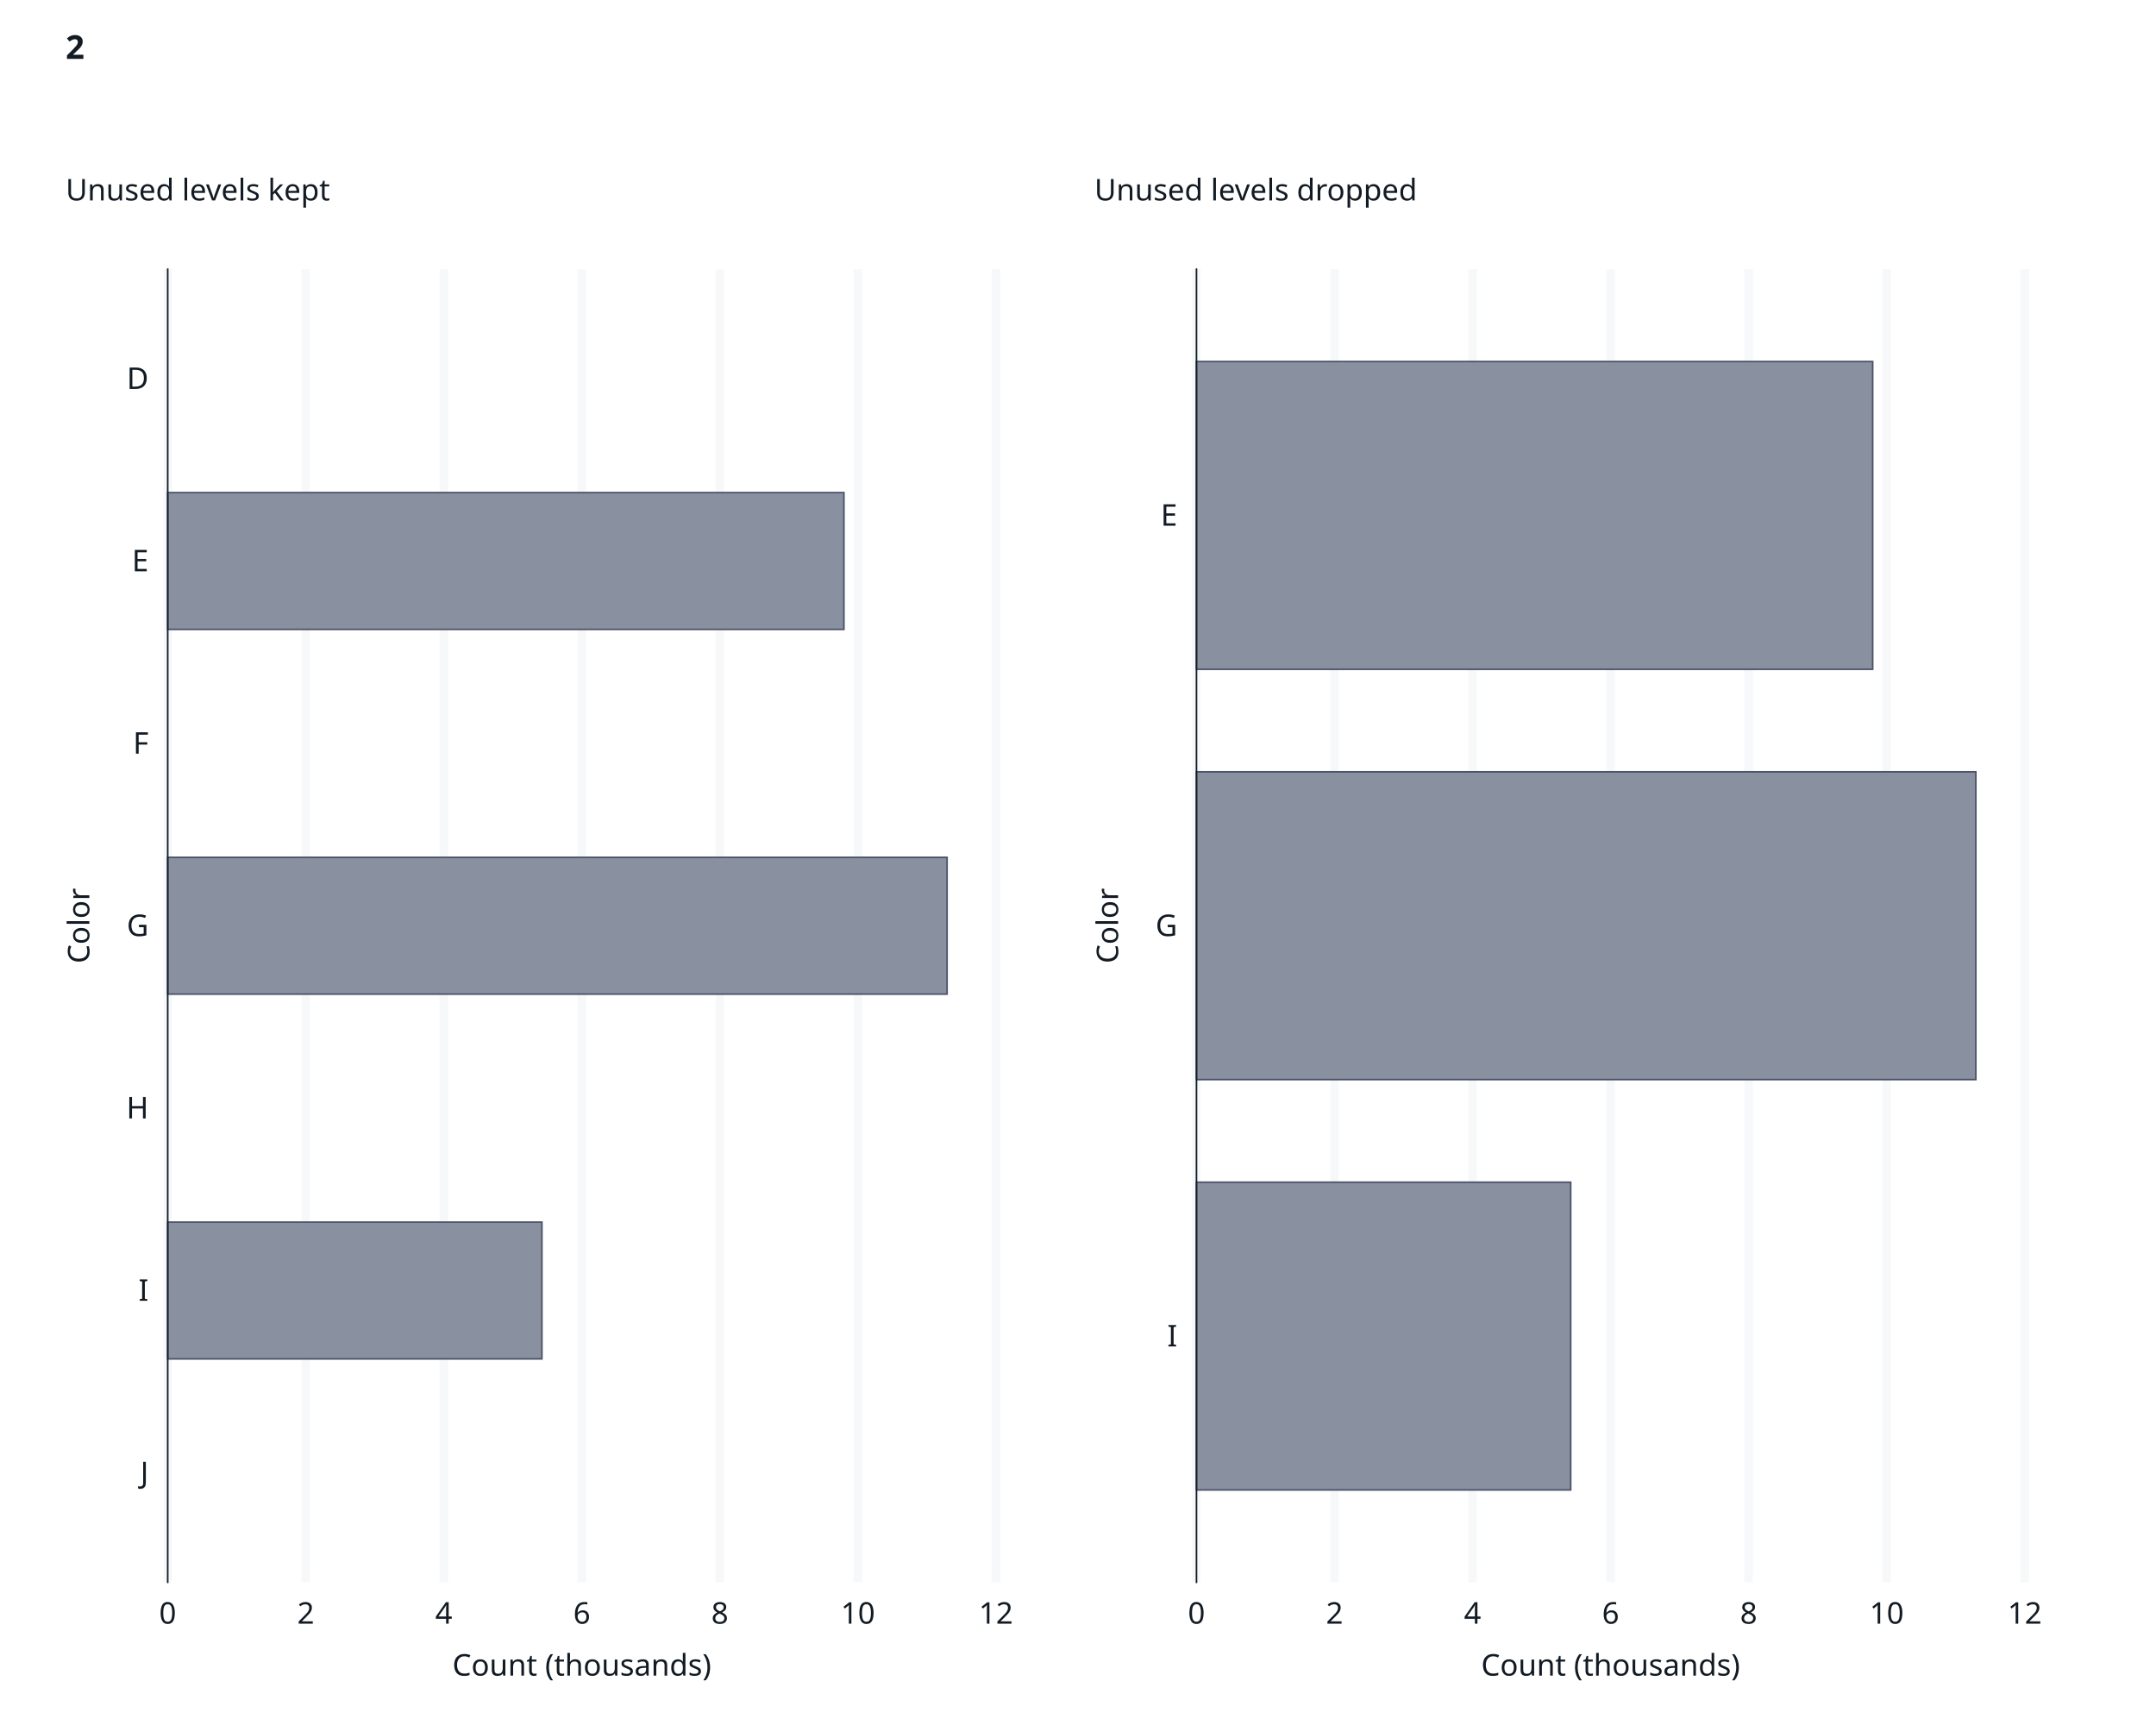
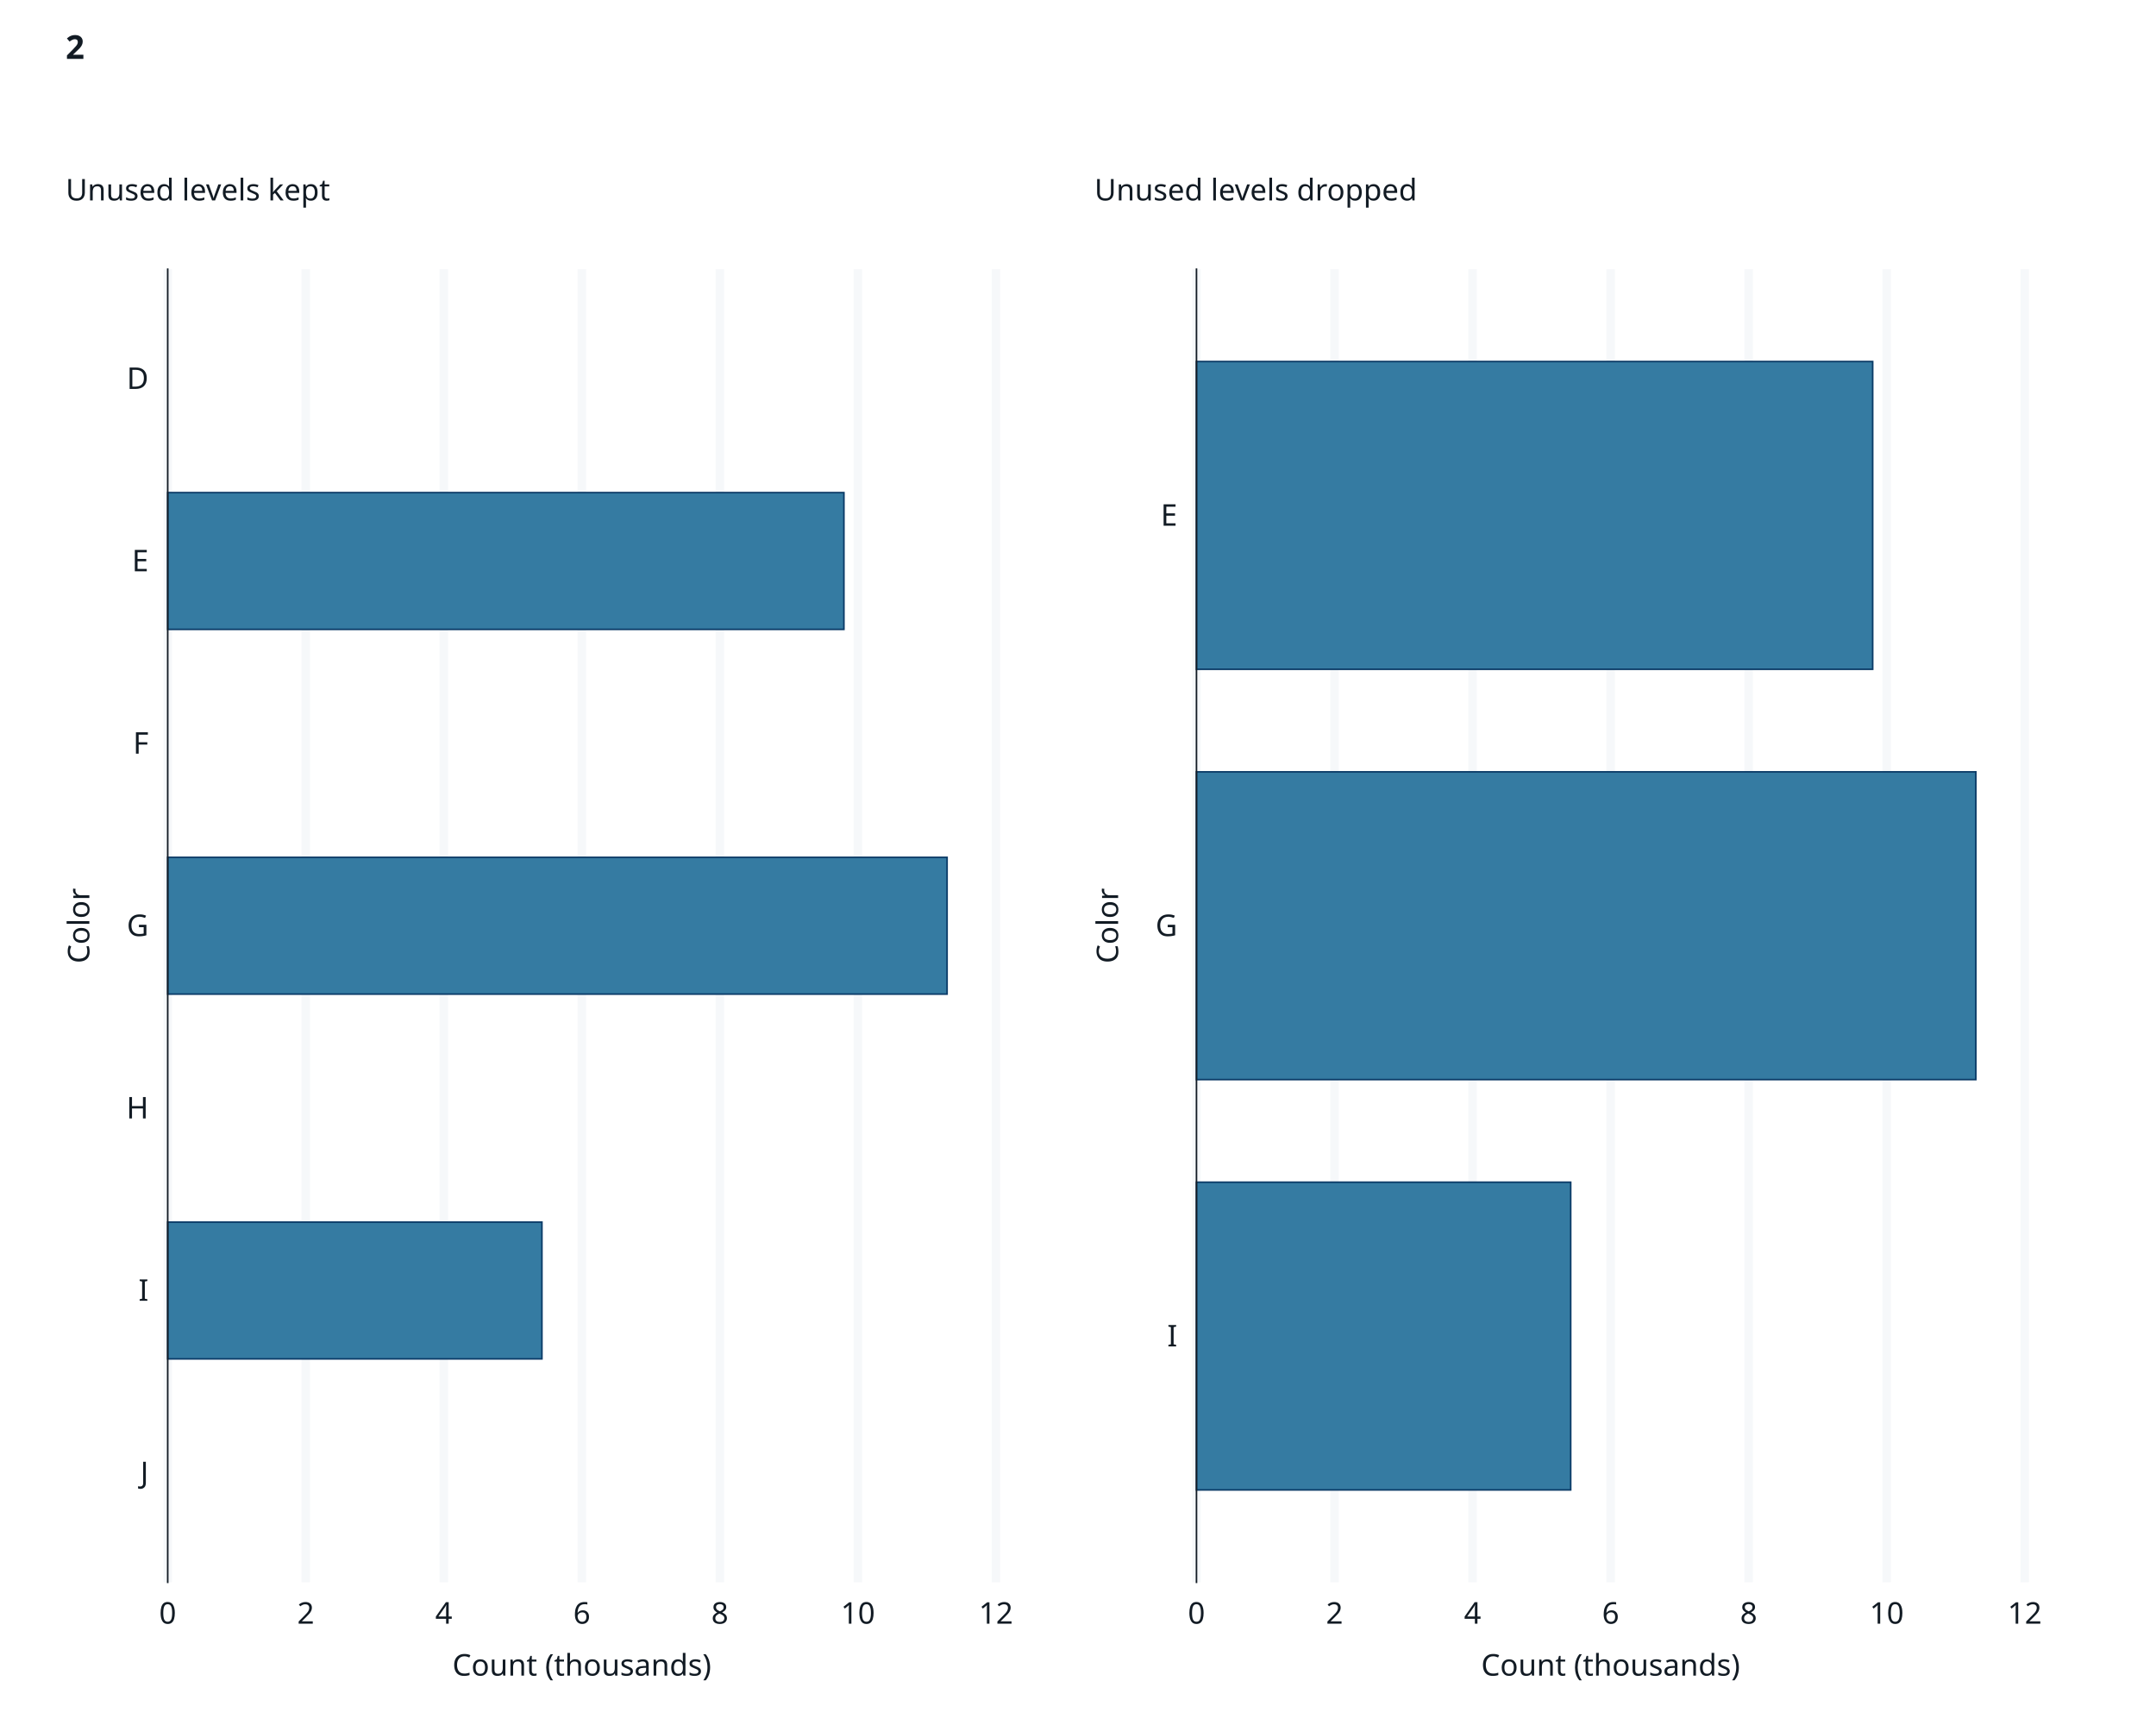
<svg xmlns="http://www.w3.org/2000/svg" class="svglite" data-engine-version="2.0" width="720.00pt" height="576.00pt" viewBox="0 0 720.00 576.00">
  <defs>
    <style type="text/css">
    .svglite line, .svglite polyline, .svglite polygon, .svglite path, .svglite rect, .svglite circle {
      fill: none;
      stroke: #000000;
      stroke-linecap: round;
      stroke-linejoin: round;
      stroke-miterlimit: 10.00;
    }
  </style>
  </defs>
  <rect width="100%" height="100%" style="stroke: none; fill: #FFFFFF;" />
  <defs>
    <clipPath id="cpMC4wMHw3MjAuMDB8MC4wMHw1NzYuMDA=">
      <rect x="0.00" y="0.00" width="720.00" height="576.00" />
    </clipPath>
  </defs>
  <g clip-path="url(#cpMC4wMHw3MjAuMDB8MC4wMHw1NzYuMDA=)">
    <rect x="0" y="0.00" width="720.00" height="576.00" style="stroke-width: 1.07; stroke: #FFFFFF; fill: #FFFFFF;" />
  </g>
  <defs>
    <clipPath id="cpNTYuMDF8Njc2LjE2fDg5Ljg5fDUyOC4zNQ==">
      <rect x="56.01" y="89.89" width="620.15" height="438.46" />
    </clipPath>
  </defs>
  <g clip-path="url(#cpNTYuMDF8Njc2LjE2fDg5Ljg5fDUyOC4zNQ==)">
</g>
  <g clip-path="url(#cpMC4wMHw3MjAuMDB8MC4wMHw1NzYuMDA=)">
</g>
  <defs>
    <clipPath id="cpMTAuOTZ8MzU0LjUyfDQ4LjIxfDU3Mi4zOA==">
      <rect x="10.96" y="48.21" width="343.56" height="524.17" />
    </clipPath>
  </defs>
  <g clip-path="url(#cpMTAuOTZ8MzU0LjUyfDQ4LjIxfDU3Mi4zOA==)">
    <rect x="10.96" y="48.21" width="343.56" height="524.17" style="stroke-width: 1.07; stroke: #FFFFFF; fill: #FFFFFF;" />
  </g>
  <g clip-path="url(#cpMC4wMHw3MjAuMDB8MC4wMHw1NzYuMDA=)">
</g>
  <defs>
    <clipPath id="cpMzU0LjUyfDY5OC4wOHw0OC4yMXw1NzIuMzg=">
      <rect x="354.52" y="48.21" width="343.56" height="524.17" />
    </clipPath>
  </defs>
  <g clip-path="url(#cpMzU0LjUyfDY5OC4wOHw0OC4yMXw1NzIuMzg=)">
    <rect x="354.52" y="48.21" width="343.56" height="524.17" style="stroke-width: 1.07; stroke: #FFFFFF; fill: #FFFFFF;" />
  </g>
  <g clip-path="url(#cpMC4wMHw3MjAuMDB8MC4wMHw1NzYuMDA=)">
    <rect x="56.01" y="89.89" width="276.59" height="438.46" style="stroke-width: 1.07; stroke: #FFFFFF; fill: #FFFFFF;" />
    <polyline points="56.01,491.81 332.60,491.81 " style="stroke-width: 2.84; stroke: none; stroke-linecap: butt;" />
    <polyline points="56.01,430.91 332.60,430.91 " style="stroke-width: 2.84; stroke: none; stroke-linecap: butt;" />
    <polyline points="56.01,370.01 332.60,370.01 " style="stroke-width: 2.84; stroke: none; stroke-linecap: butt;" />
    <polyline points="56.01,309.12 332.60,309.12 " style="stroke-width: 2.84; stroke: none; stroke-linecap: butt;" />
    <polyline points="56.01,248.22 332.60,248.22 " style="stroke-width: 2.84; stroke: none; stroke-linecap: butt;" />
    <polyline points="56.01,187.32 332.60,187.32 " style="stroke-width: 2.84; stroke: none; stroke-linecap: butt;" />
    <polyline points="56.01,126.42 332.60,126.42 " style="stroke-width: 2.84; stroke: none; stroke-linecap: butt;" />
    <polyline points="56.01,528.35 56.01,89.89 " style="stroke-width: 2.84; stroke: #F6F8FA; stroke-linecap: butt;" />
    <polyline points="102.11,528.35 102.11,89.89 " style="stroke-width: 2.84; stroke: #F6F8FA; stroke-linecap: butt;" />
    <polyline points="148.21,528.35 148.21,89.89 " style="stroke-width: 2.84; stroke: #F6F8FA; stroke-linecap: butt;" />
    <polyline points="194.31,528.35 194.31,89.89 " style="stroke-width: 2.84; stroke: #F6F8FA; stroke-linecap: butt;" />
    <polyline points="240.40,528.35 240.40,89.89 " style="stroke-width: 2.84; stroke: #F6F8FA; stroke-linecap: butt;" />
    <polyline points="286.50,528.35 286.50,89.89 " style="stroke-width: 2.84; stroke: #F6F8FA; stroke-linecap: butt;" />
    <polyline points="332.60,528.35 332.60,89.89 " style="stroke-width: 2.84; stroke: #F6F8FA; stroke-linecap: butt;" />
-     <rect x="56.01" y="164.49" width="225.82" height="45.67" style="stroke-width: 0.53; stroke: #4A5266; stroke-linecap: butt; stroke-linejoin: miter; fill: #8991A1;" />
-     <rect x="56.01" y="286.28" width="260.27" height="45.67" style="stroke-width: 0.53; stroke: #4A5266; stroke-linecap: butt; stroke-linejoin: miter; fill: #8991A1;" />
-     <rect x="56.01" y="408.08" width="124.97" height="45.67" style="stroke-width: 0.53; stroke: #4A5266; stroke-linecap: butt; stroke-linejoin: miter; fill: #8991A1;" />
+     <rect x="56.01" y="164.49" width="225.82" height="45.67" style="stroke-width: 0.53; stroke: #0B3B67; stroke-linecap: butt; stroke-linejoin: miter; fill: #357BA2;" />
+     <rect x="56.01" y="286.28" width="260.27" height="45.67" style="stroke-width: 0.53; stroke: #0B3B67; stroke-linecap: butt; stroke-linejoin: miter; fill: #357BA2;" />
+     <rect x="56.01" y="408.08" width="124.97" height="45.67" style="stroke-width: 0.53; stroke: #0B3B67; stroke-linecap: butt; stroke-linejoin: miter; fill: #357BA2;" />
    <polyline points="56.01,528.35 56.01,89.89 " style="stroke-width: 0.53; stroke: #121B24; stroke-linecap: square;" />
    <text x="49.62" y="495.25" text-anchor="end" style="font-size: 10.00px; fill: #121B24; font-family: sans;" textLength="5.00px" lengthAdjust="spacingAndGlyphs">J</text>
    <text x="49.62" y="434.35" text-anchor="end" style="font-size: 10.00px; fill: #121B24; font-family: sans;" textLength="2.78px" lengthAdjust="spacingAndGlyphs">I</text>
    <text x="49.62" y="373.46" text-anchor="end" style="font-size: 10.00px; fill: #121B24; font-family: sans;" textLength="7.22px" lengthAdjust="spacingAndGlyphs">H</text>
    <text x="49.62" y="312.56" text-anchor="end" style="font-size: 10.00px; fill: #121B24; font-family: sans;" textLength="7.78px" lengthAdjust="spacingAndGlyphs">G</text>
    <text x="49.62" y="251.66" text-anchor="end" style="font-size: 10.00px; fill: #121B24; font-family: sans;" textLength="6.11px" lengthAdjust="spacingAndGlyphs">F</text>
    <text x="49.62" y="190.76" text-anchor="end" style="font-size: 10.00px; fill: #121B24; font-family: sans;" textLength="6.67px" lengthAdjust="spacingAndGlyphs">E</text>
    <text x="49.62" y="129.87" text-anchor="end" style="font-size: 10.00px; fill: #121B24; font-family: sans;" textLength="7.22px" lengthAdjust="spacingAndGlyphs">D</text>
    <polyline points="52.36,491.81 56.01,491.81 " style="stroke-width: 0.53; stroke: none; stroke-linecap: butt;" />
    <polyline points="52.36,430.91 56.01,430.91 " style="stroke-width: 0.53; stroke: none; stroke-linecap: butt;" />
    <polyline points="52.36,370.01 56.01,370.01 " style="stroke-width: 0.53; stroke: none; stroke-linecap: butt;" />
    <polyline points="52.36,309.12 56.01,309.12 " style="stroke-width: 0.53; stroke: none; stroke-linecap: butt;" />
    <polyline points="52.36,248.22 56.01,248.22 " style="stroke-width: 0.53; stroke: none; stroke-linecap: butt;" />
    <polyline points="52.36,187.32 56.01,187.32 " style="stroke-width: 0.53; stroke: none; stroke-linecap: butt;" />
    <polyline points="52.36,126.42 56.01,126.42 " style="stroke-width: 0.53; stroke: none; stroke-linecap: butt;" />
    <polyline points="56.01,528.35 332.60,528.35 " style="stroke-width: 0.53; stroke: none; stroke-linecap: square;" />
    <polyline points="56.01,532.00 56.01,528.35 " style="stroke-width: 0.53; stroke: none; stroke-linecap: butt;" />
    <polyline points="102.11,532.00 102.11,528.35 " style="stroke-width: 0.53; stroke: none; stroke-linecap: butt;" />
    <polyline points="148.21,532.00 148.21,528.35 " style="stroke-width: 0.53; stroke: none; stroke-linecap: butt;" />
    <polyline points="194.31,532.00 194.31,528.35 " style="stroke-width: 0.53; stroke: none; stroke-linecap: butt;" />
    <polyline points="240.40,532.00 240.40,528.35 " style="stroke-width: 0.53; stroke: none; stroke-linecap: butt;" />
    <polyline points="286.50,532.00 286.50,528.35 " style="stroke-width: 0.53; stroke: none; stroke-linecap: butt;" />
    <polyline points="332.60,532.00 332.60,528.35 " style="stroke-width: 0.53; stroke: none; stroke-linecap: butt;" />
    <text x="56.01" y="542.17" text-anchor="middle" style="font-size: 10.00px; fill: #121B24; font-family: sans;" textLength="5.56px" lengthAdjust="spacingAndGlyphs">0</text>
    <text x="102.11" y="542.17" text-anchor="middle" style="font-size: 10.00px; fill: #121B24; font-family: sans;" textLength="5.56px" lengthAdjust="spacingAndGlyphs">2</text>
    <text x="148.21" y="542.17" text-anchor="middle" style="font-size: 10.00px; fill: #121B24; font-family: sans;" textLength="5.56px" lengthAdjust="spacingAndGlyphs">4</text>
    <text x="194.31" y="542.17" text-anchor="middle" style="font-size: 10.00px; fill: #121B24; font-family: sans;" textLength="5.56px" lengthAdjust="spacingAndGlyphs">6</text>
    <text x="240.40" y="542.17" text-anchor="middle" style="font-size: 10.00px; fill: #121B24; font-family: sans;" textLength="5.56px" lengthAdjust="spacingAndGlyphs">8</text>
    <text x="286.50" y="542.17" text-anchor="middle" style="font-size: 10.00px; fill: #121B24; font-family: sans;" textLength="11.12px" lengthAdjust="spacingAndGlyphs">10</text>
    <text x="332.60" y="542.17" text-anchor="middle" style="font-size: 10.00px; fill: #121B24; font-family: sans;" textLength="11.12px" lengthAdjust="spacingAndGlyphs">12</text>
    <text x="194.31" y="559.51" text-anchor="middle" style="font-size: 10.00px; fill: #121B24; font-family: sans;" textLength="82.28px" lengthAdjust="spacingAndGlyphs">Count (thousands)</text>
    <text transform="translate(29.84,309.12) rotate(-90)" text-anchor="middle" style="font-size: 10.00px; fill: #121B24; font-family: sans;" textLength="23.90px" lengthAdjust="spacingAndGlyphs">Color</text>
    <text x="21.92" y="56.13" style="font-size: 10.00px; fill: #121B24; font-family: sans;" textLength="0.00px" lengthAdjust="spacingAndGlyphs" />
    <text x="21.92" y="66.93" style="font-size: 10.00px; fill: #121B24; font-family: sans;" textLength="84.51px" lengthAdjust="spacingAndGlyphs">Unused levels kept</text>
    <rect x="399.57" y="89.89" width="276.59" height="438.46" style="stroke-width: 1.07; stroke: #FFFFFF; fill: #FFFFFF;" />
    <polyline points="399.57,446.14 676.16,446.14 " style="stroke-width: 2.84; stroke: none; stroke-linecap: butt;" />
    <polyline points="399.57,309.12 676.16,309.12 " style="stroke-width: 2.84; stroke: none; stroke-linecap: butt;" />
    <polyline points="399.57,172.10 676.16,172.10 " style="stroke-width: 2.84; stroke: none; stroke-linecap: butt;" />
    <polyline points="399.57,528.35 399.57,89.89 " style="stroke-width: 2.84; stroke: #F6F8FA; stroke-linecap: butt;" />
    <polyline points="445.67,528.35 445.67,89.89 " style="stroke-width: 2.84; stroke: #F6F8FA; stroke-linecap: butt;" />
    <polyline points="491.77,528.35 491.77,89.89 " style="stroke-width: 2.84; stroke: #F6F8FA; stroke-linecap: butt;" />
    <polyline points="537.87,528.35 537.87,89.89 " style="stroke-width: 2.84; stroke: #F6F8FA; stroke-linecap: butt;" />
    <polyline points="583.97,528.35 583.97,89.89 " style="stroke-width: 2.84; stroke: #F6F8FA; stroke-linecap: butt;" />
    <polyline points="630.07,528.35 630.07,89.89 " style="stroke-width: 2.84; stroke: #F6F8FA; stroke-linecap: butt;" />
    <polyline points="676.16,528.35 676.16,89.89 " style="stroke-width: 2.84; stroke: #F6F8FA; stroke-linecap: butt;" />
-     <rect x="399.57" y="120.72" width="225.82" height="102.76" style="stroke-width: 0.53; stroke: #4A5266; stroke-linecap: butt; stroke-linejoin: miter; fill: #8991A1;" />
-     <rect x="399.57" y="257.73" width="260.27" height="102.76" style="stroke-width: 0.53; stroke: #4A5266; stroke-linecap: butt; stroke-linejoin: miter; fill: #8991A1;" />
-     <rect x="399.57" y="394.75" width="124.97" height="102.76" style="stroke-width: 0.53; stroke: #4A5266; stroke-linecap: butt; stroke-linejoin: miter; fill: #8991A1;" />
+     <rect x="399.57" y="120.72" width="225.82" height="102.76" style="stroke-width: 0.53; stroke: #0B3B67; stroke-linecap: butt; stroke-linejoin: miter; fill: #357BA2;" />
+     <rect x="399.57" y="257.73" width="260.27" height="102.76" style="stroke-width: 0.53; stroke: #0B3B67; stroke-linecap: butt; stroke-linejoin: miter; fill: #357BA2;" />
+     <rect x="399.57" y="394.75" width="124.97" height="102.76" style="stroke-width: 0.53; stroke: #0B3B67; stroke-linecap: butt; stroke-linejoin: miter; fill: #357BA2;" />
    <polyline points="399.57,528.35 399.57,89.89 " style="stroke-width: 0.53; stroke: #121B24; stroke-linecap: square;" />
    <text x="393.18" y="449.58" text-anchor="end" style="font-size: 10.00px; fill: #121B24; font-family: sans;" textLength="2.78px" lengthAdjust="spacingAndGlyphs">I</text>
    <text x="393.18" y="312.56" text-anchor="end" style="font-size: 10.00px; fill: #121B24; font-family: sans;" textLength="7.78px" lengthAdjust="spacingAndGlyphs">G</text>
    <text x="393.18" y="175.54" text-anchor="end" style="font-size: 10.00px; fill: #121B24; font-family: sans;" textLength="6.67px" lengthAdjust="spacingAndGlyphs">E</text>
    <polyline points="395.92,446.14 399.57,446.14 " style="stroke-width: 0.53; stroke: none; stroke-linecap: butt;" />
    <polyline points="395.92,309.12 399.57,309.12 " style="stroke-width: 0.53; stroke: none; stroke-linecap: butt;" />
    <polyline points="395.92,172.10 399.57,172.10 " style="stroke-width: 0.53; stroke: none; stroke-linecap: butt;" />
    <polyline points="399.57,528.35 676.16,528.35 " style="stroke-width: 0.53; stroke: none; stroke-linecap: square;" />
    <polyline points="399.57,532.00 399.57,528.35 " style="stroke-width: 0.53; stroke: none; stroke-linecap: butt;" />
    <polyline points="445.67,532.00 445.67,528.35 " style="stroke-width: 0.53; stroke: none; stroke-linecap: butt;" />
    <polyline points="491.77,532.00 491.77,528.35 " style="stroke-width: 0.53; stroke: none; stroke-linecap: butt;" />
    <polyline points="537.87,532.00 537.87,528.35 " style="stroke-width: 0.53; stroke: none; stroke-linecap: butt;" />
    <polyline points="583.97,532.00 583.97,528.35 " style="stroke-width: 0.53; stroke: none; stroke-linecap: butt;" />
    <polyline points="630.07,532.00 630.07,528.35 " style="stroke-width: 0.53; stroke: none; stroke-linecap: butt;" />
    <polyline points="676.16,532.00 676.16,528.35 " style="stroke-width: 0.53; stroke: none; stroke-linecap: butt;" />
    <text x="399.57" y="542.17" text-anchor="middle" style="font-size: 10.00px; fill: #121B24; font-family: sans;" textLength="5.56px" lengthAdjust="spacingAndGlyphs">0</text>
    <text x="445.67" y="542.17" text-anchor="middle" style="font-size: 10.00px; fill: #121B24; font-family: sans;" textLength="5.56px" lengthAdjust="spacingAndGlyphs">2</text>
    <text x="491.77" y="542.17" text-anchor="middle" style="font-size: 10.00px; fill: #121B24; font-family: sans;" textLength="5.56px" lengthAdjust="spacingAndGlyphs">4</text>
    <text x="537.87" y="542.17" text-anchor="middle" style="font-size: 10.00px; fill: #121B24; font-family: sans;" textLength="5.56px" lengthAdjust="spacingAndGlyphs">6</text>
    <text x="583.97" y="542.17" text-anchor="middle" style="font-size: 10.00px; fill: #121B24; font-family: sans;" textLength="5.56px" lengthAdjust="spacingAndGlyphs">8</text>
    <text x="630.07" y="542.17" text-anchor="middle" style="font-size: 10.00px; fill: #121B24; font-family: sans;" textLength="11.12px" lengthAdjust="spacingAndGlyphs">10</text>
    <text x="676.16" y="542.17" text-anchor="middle" style="font-size: 10.00px; fill: #121B24; font-family: sans;" textLength="11.12px" lengthAdjust="spacingAndGlyphs">12</text>
    <text x="537.87" y="559.51" text-anchor="middle" style="font-size: 10.00px; fill: #121B24; font-family: sans;" textLength="82.28px" lengthAdjust="spacingAndGlyphs">Count (thousands)</text>
    <text transform="translate(373.40,309.12) rotate(-90)" text-anchor="middle" style="font-size: 10.00px; fill: #121B24; font-family: sans;" textLength="23.90px" lengthAdjust="spacingAndGlyphs">Color</text>
    <text x="365.48" y="56.13" style="font-size: 10.00px; fill: #121B24; font-family: sans;" textLength="0.00px" lengthAdjust="spacingAndGlyphs" />
    <text x="365.48" y="66.93" style="font-size: 10.00px; fill: #121B24; font-family: sans;" textLength="102.31px" lengthAdjust="spacingAndGlyphs">Unused levels dropped</text>
    <text x="21.92" y="19.67" style="font-size: 11.00px; font-weight: bold; fill: #121B24; font-family: sans;" textLength="6.12px" lengthAdjust="spacingAndGlyphs">2</text>
  </g>
</svg>
